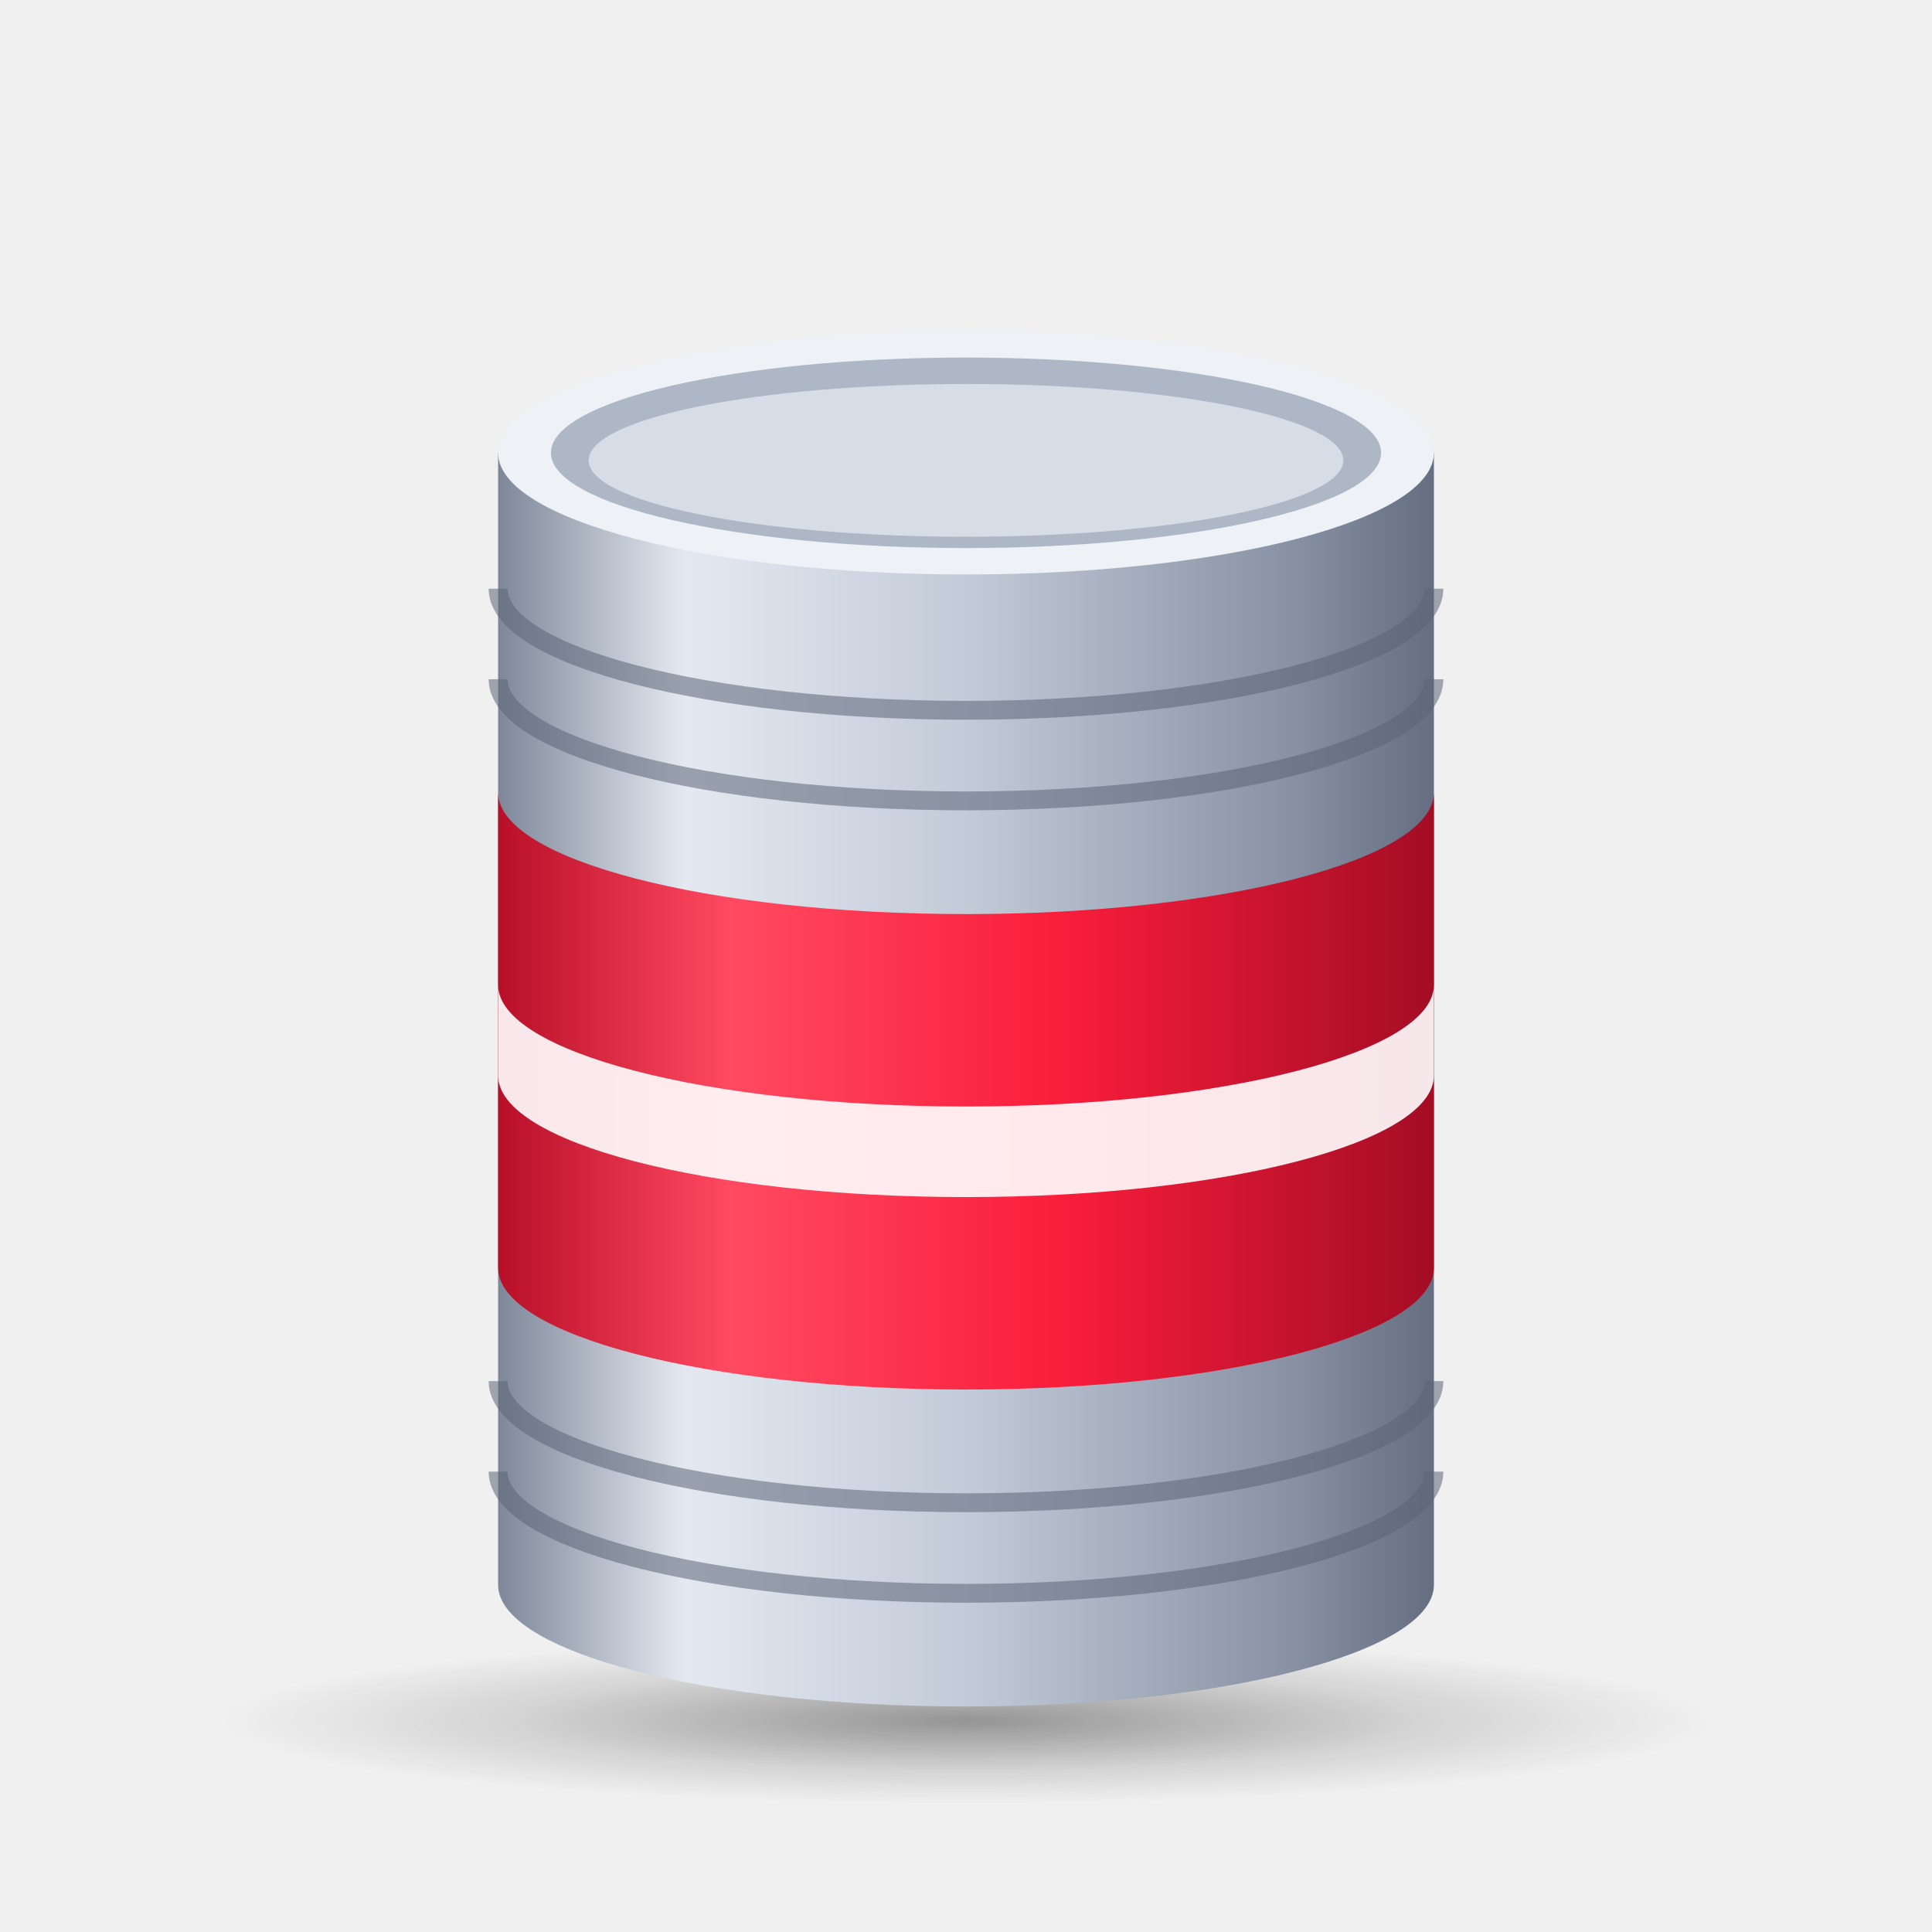
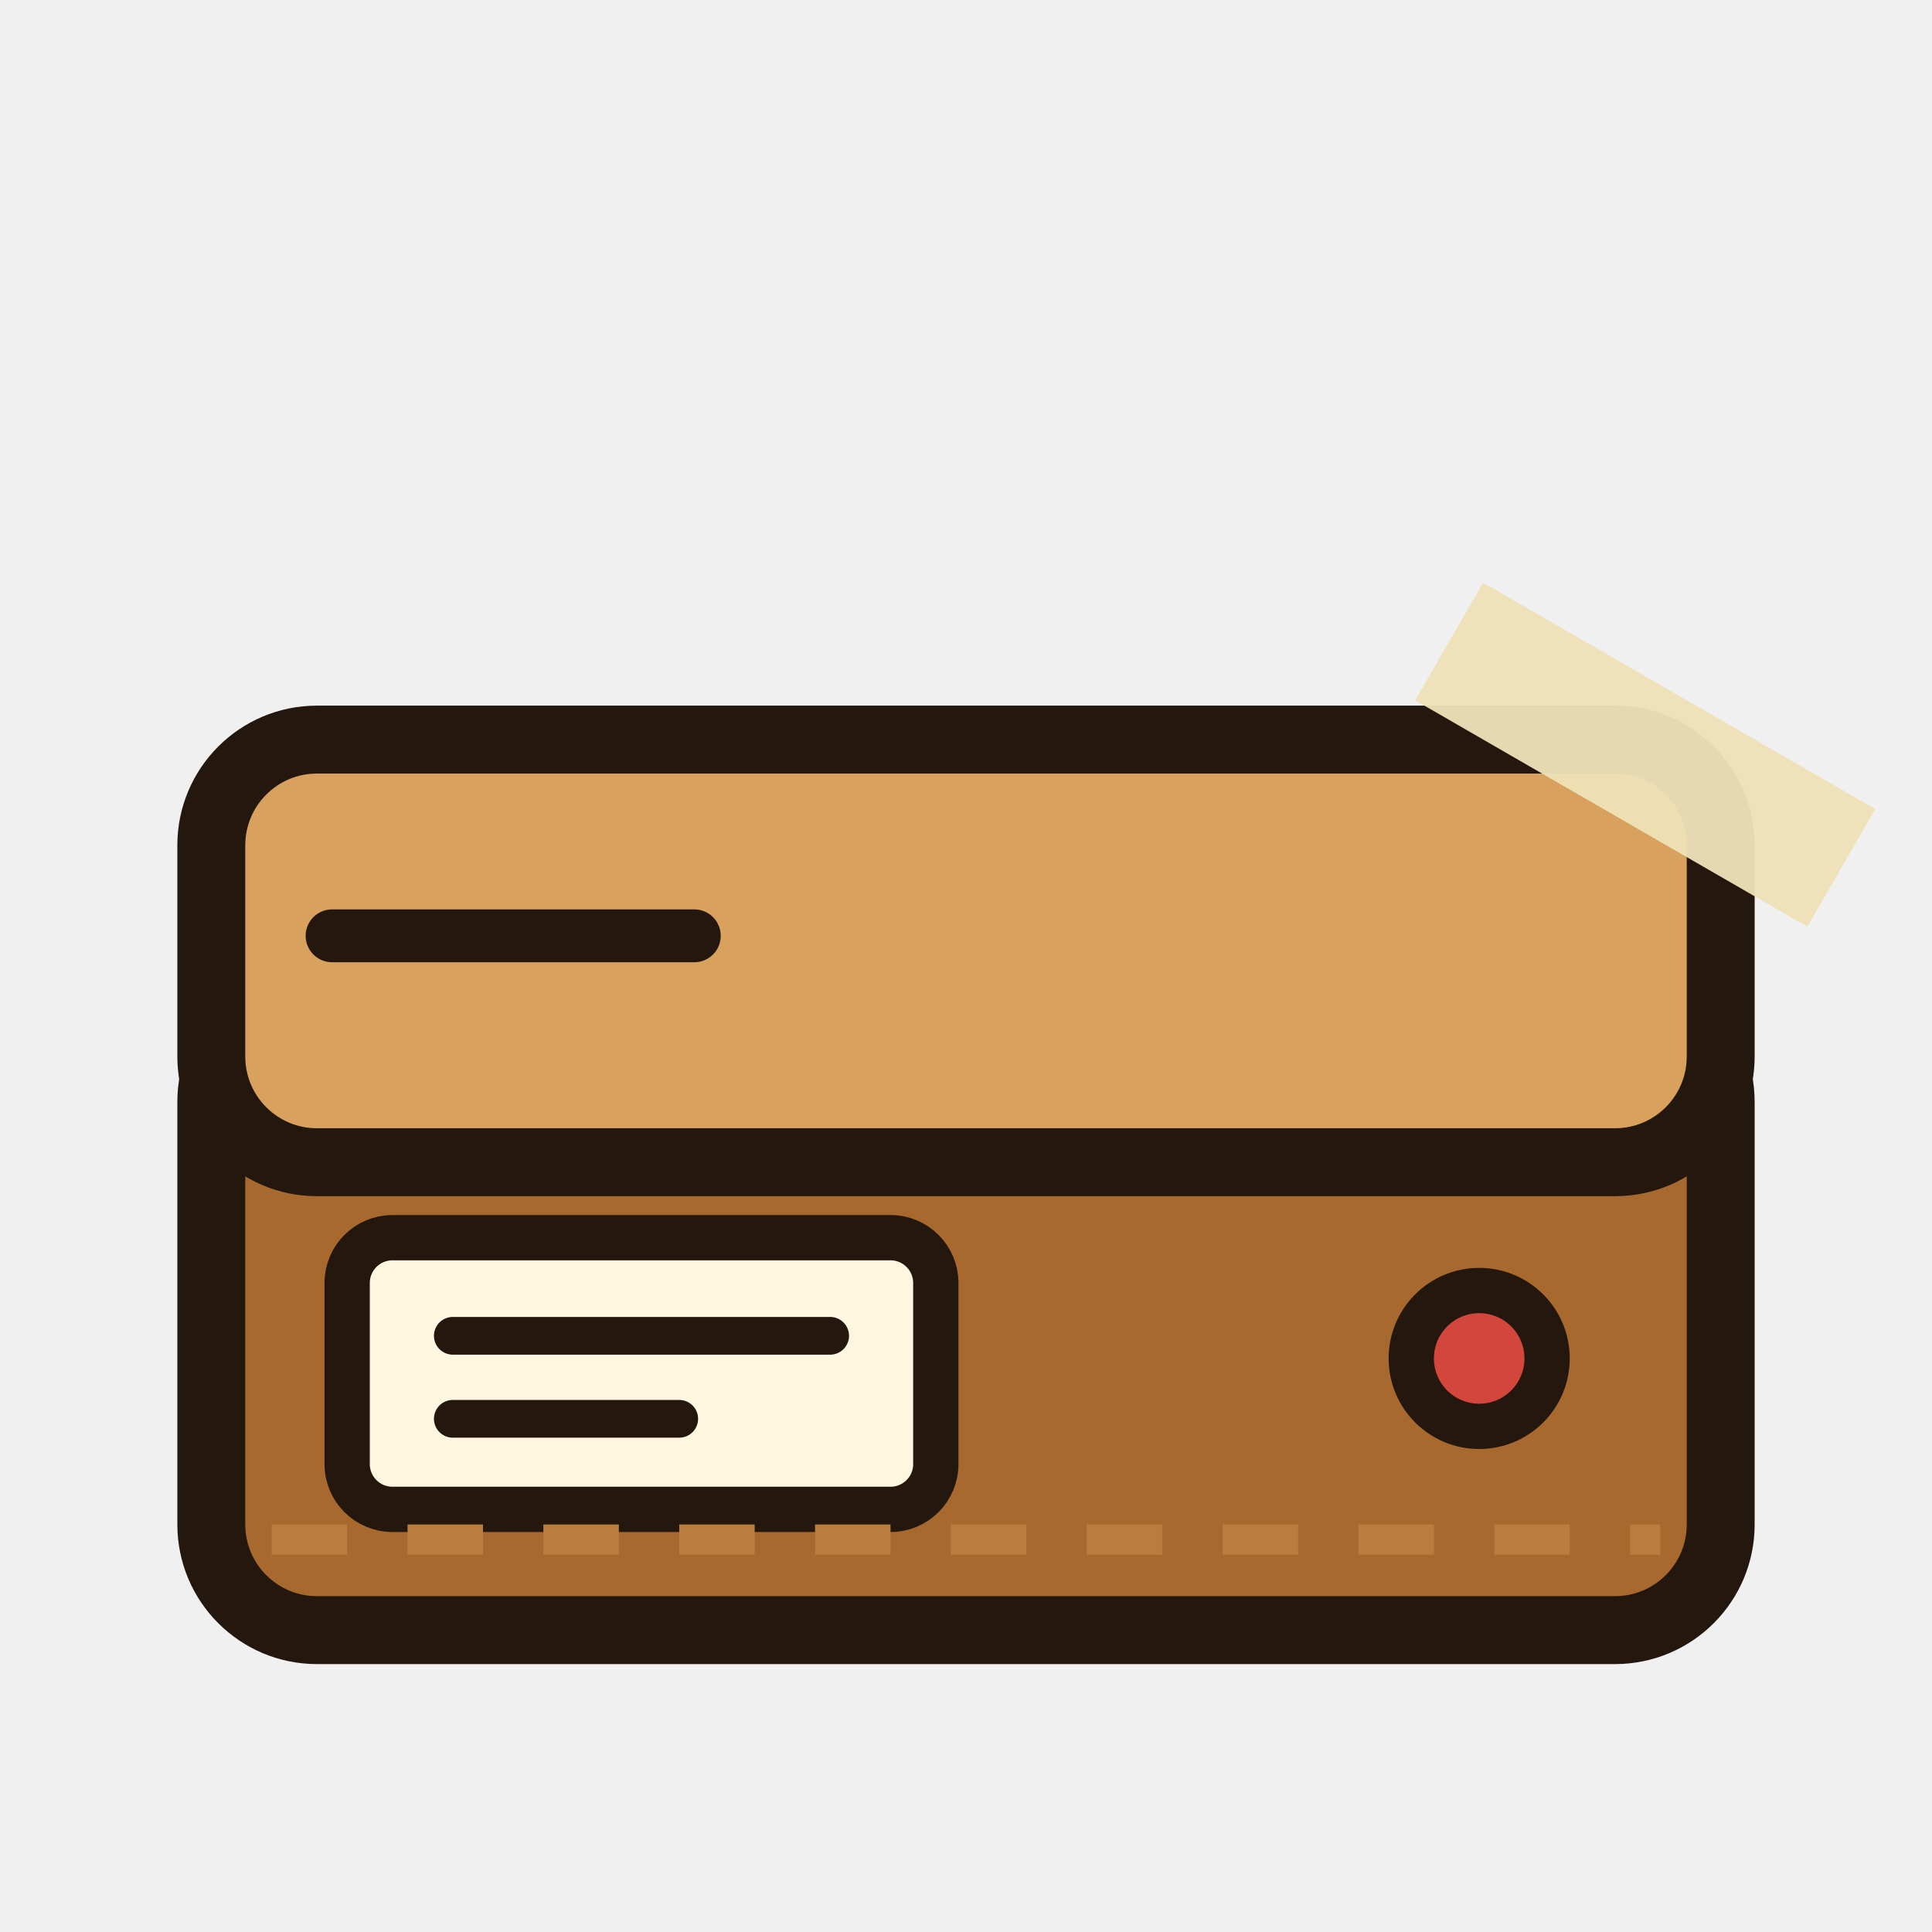
<svg xmlns="http://www.w3.org/2000/svg" viewBox="0 0 256 256">
-   <defs>
-     <radialGradient id="ground" cx=".5" cy=".5" r=".5">
-       <stop offset="0" stop-color="#000" stop-opacity=".38" />
-       <stop offset=".6" stop-color="#000" stop-opacity=".12" />
-       <stop offset="1" stop-color="#000" stop-opacity="0" />
-     </radialGradient>
-     <linearGradient id="tin" x1="0" y1="0" x2="1" y2="0">
-       <stop offset="0" stop-color="#7D8798" stop-opacity="1" />
-       <stop offset="0.2" stop-color="#E4E9F1" stop-opacity="1" />
-       <stop offset="0.5" stop-color="#C3CBD8" stop-opacity="1" />
-       <stop offset="0.85" stop-color="#8791A3" stop-opacity="1" />
-       <stop offset="1" stop-color="#646E80" stop-opacity="1" />
-     </linearGradient>
-     <linearGradient id="label" x1="0" y1="0" x2="1" y2="0">
-       <stop offset="0" stop-color="#B80F28" stop-opacity="1" />
-       <stop offset="0.25" stop-color="#FF4A61" stop-opacity="1" />
-       <stop offset="0.6" stop-color="#FA1D3C" stop-opacity="1" />
-       <stop offset="1" stop-color="#A30D24" stop-opacity="1" />
-     </linearGradient>
-   </defs>
-   <ellipse cx="128" cy="228" rx="100" ry="11" fill="url(#ground)" />
-   <path d="M66 60h124v150a62.0 16.12 0 0 1 -124 0z" fill="url(#tin)" />
-   <path d="M66 78.0a62.0 16.12 0 0 0 124 0" fill="none" stroke="#5B6577" stroke-width="2.5" opacity=".55" />
-   <path d="M66 90.0a62.0 16.12 0 0 0 124 0" fill="none" stroke="#5B6577" stroke-width="2.5" opacity=".55" />
-   <path d="M66 183.0a62.0 16.12 0 0 0 124 0" fill="none" stroke="#5B6577" stroke-width="2.5" opacity=".55" />
-   <path d="M66 195.0a62.0 16.12 0 0 0 124 0" fill="none" stroke="#5B6577" stroke-width="2.5" opacity=".55" />
-   <path d="M66 105.0a62.0 16.12 0 0 0 124 0v63.0a62.0 16.12 0 0 1 -124 0z" fill="url(#label)" />
-   <path d="M66 130.5a62.0 16.12 0 0 0 124 0v12.0a62.0 16.12 0 0 1 -124 0z" fill="#fff" opacity=".9" />
-   <ellipse cx="128.0" cy="60" rx="62.0" ry="16.12" fill="#EEF1F6" />
-   <ellipse cx="128.0" cy="60" rx="55.0" ry="12.62" fill="#AEB7C6" />
-   <ellipse cx="128.0" cy="61" rx="50.0" ry="10.12" fill="#D7DDE7" />
+   <rect x="28" y="132" width="200" height="84" rx="14" fill="#A8692F" stroke="#24170D" stroke-width="9" stroke-linejoin="round" />
+   <rect x="28" y="98" width="200" height="56" rx="14" fill="#D9A15E" stroke="#24170D" stroke-width="9" stroke-linejoin="round" />
+   <rect x="46" y="164" width="78" height="36" rx="6" fill="#FFF6E0" stroke="#24170D" stroke-width="6" stroke-linejoin="round" />
+   <path d="M60 177h50M60 188h30" stroke="#24170D" stroke-width="5" stroke-linecap="round" />
+   <circle cx="196" cy="180" r="9" fill="#D2463C" stroke="#24170D" stroke-width="6" />
+   <path d="M44 124h48" stroke="#24170D" stroke-width="7" stroke-linecap="round" />
+   <path d="M36 204h184" stroke="#B97E3E" stroke-width="4" stroke-dasharray="10 8" />
+   <g transform="rotate(30 218 100)">
+     <rect x="188" y="91" width="60" height="18" fill="#EFE2B8" opacity=".95" />
+   </g>
</svg>
